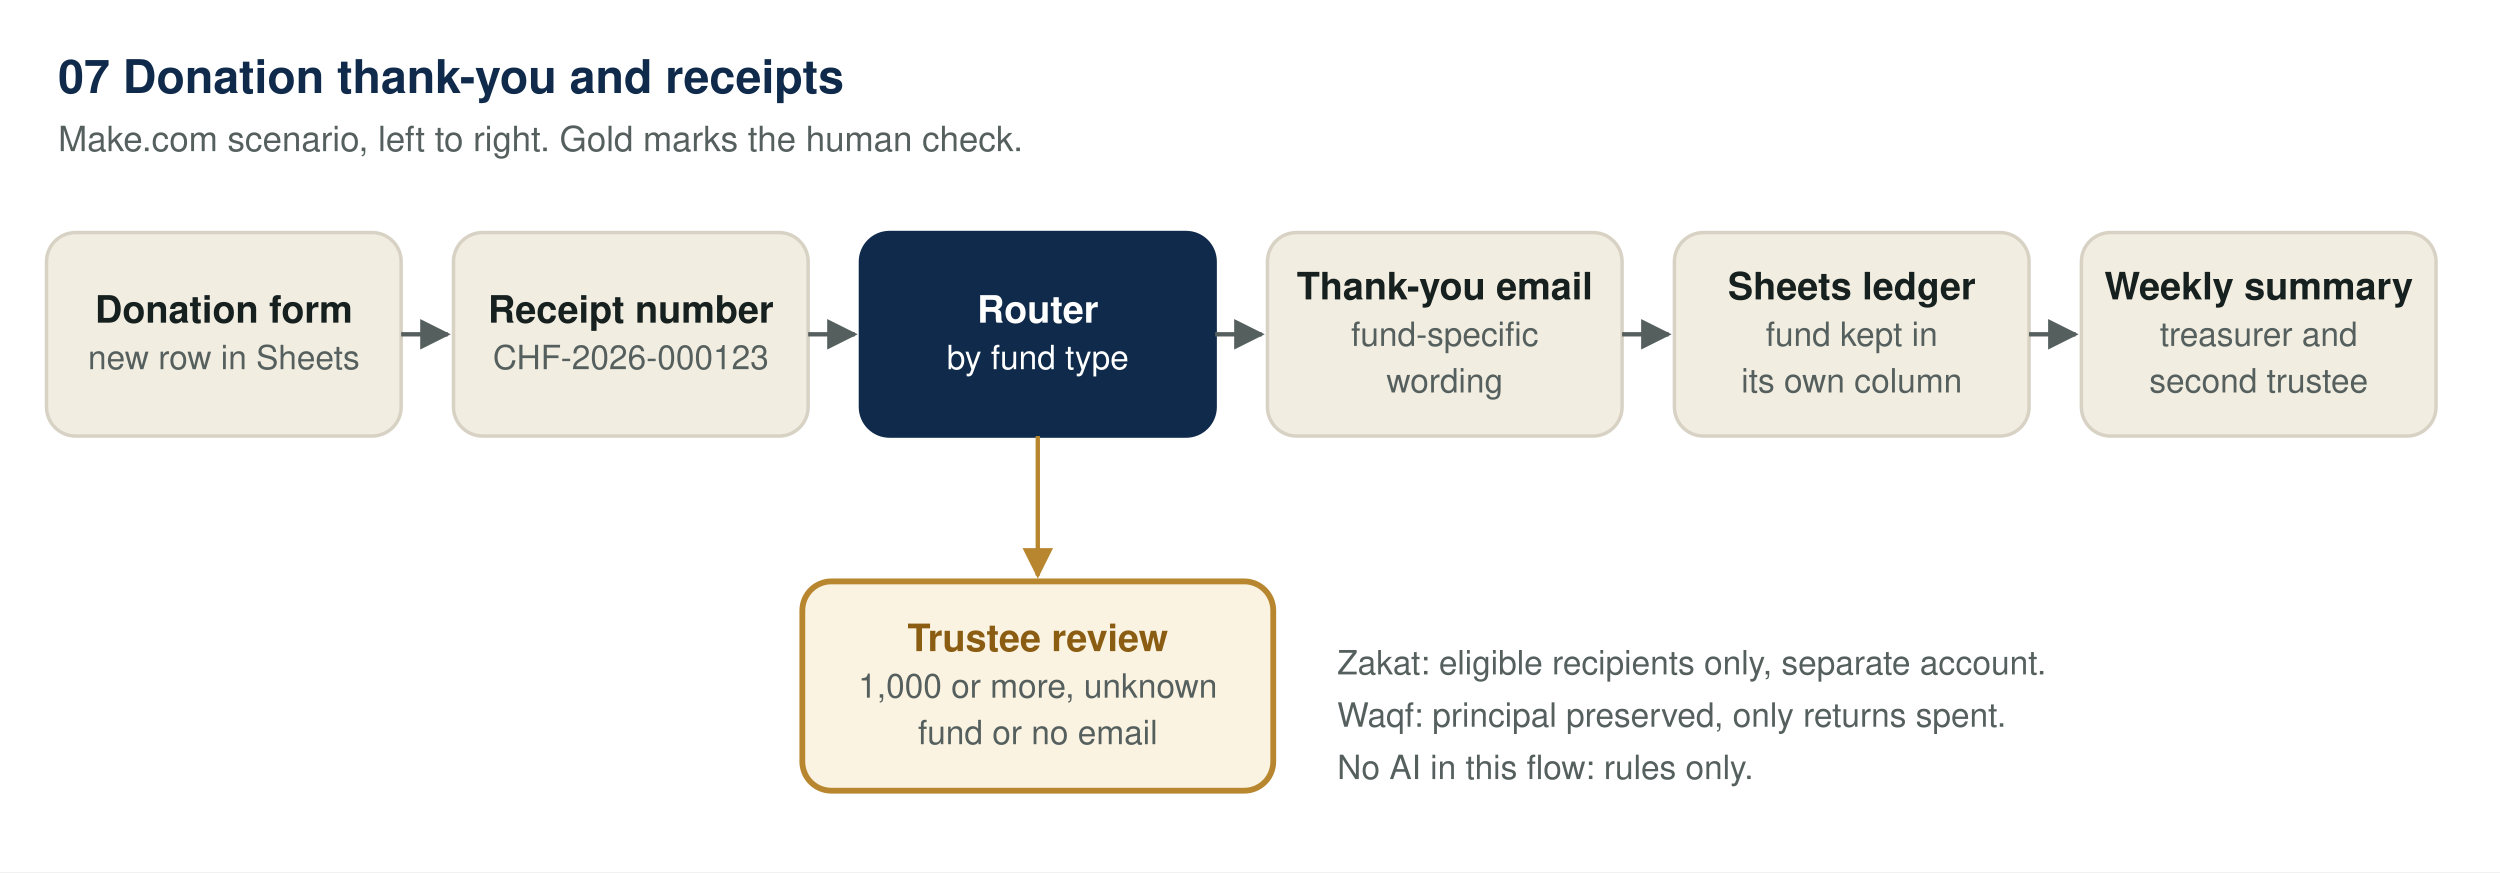
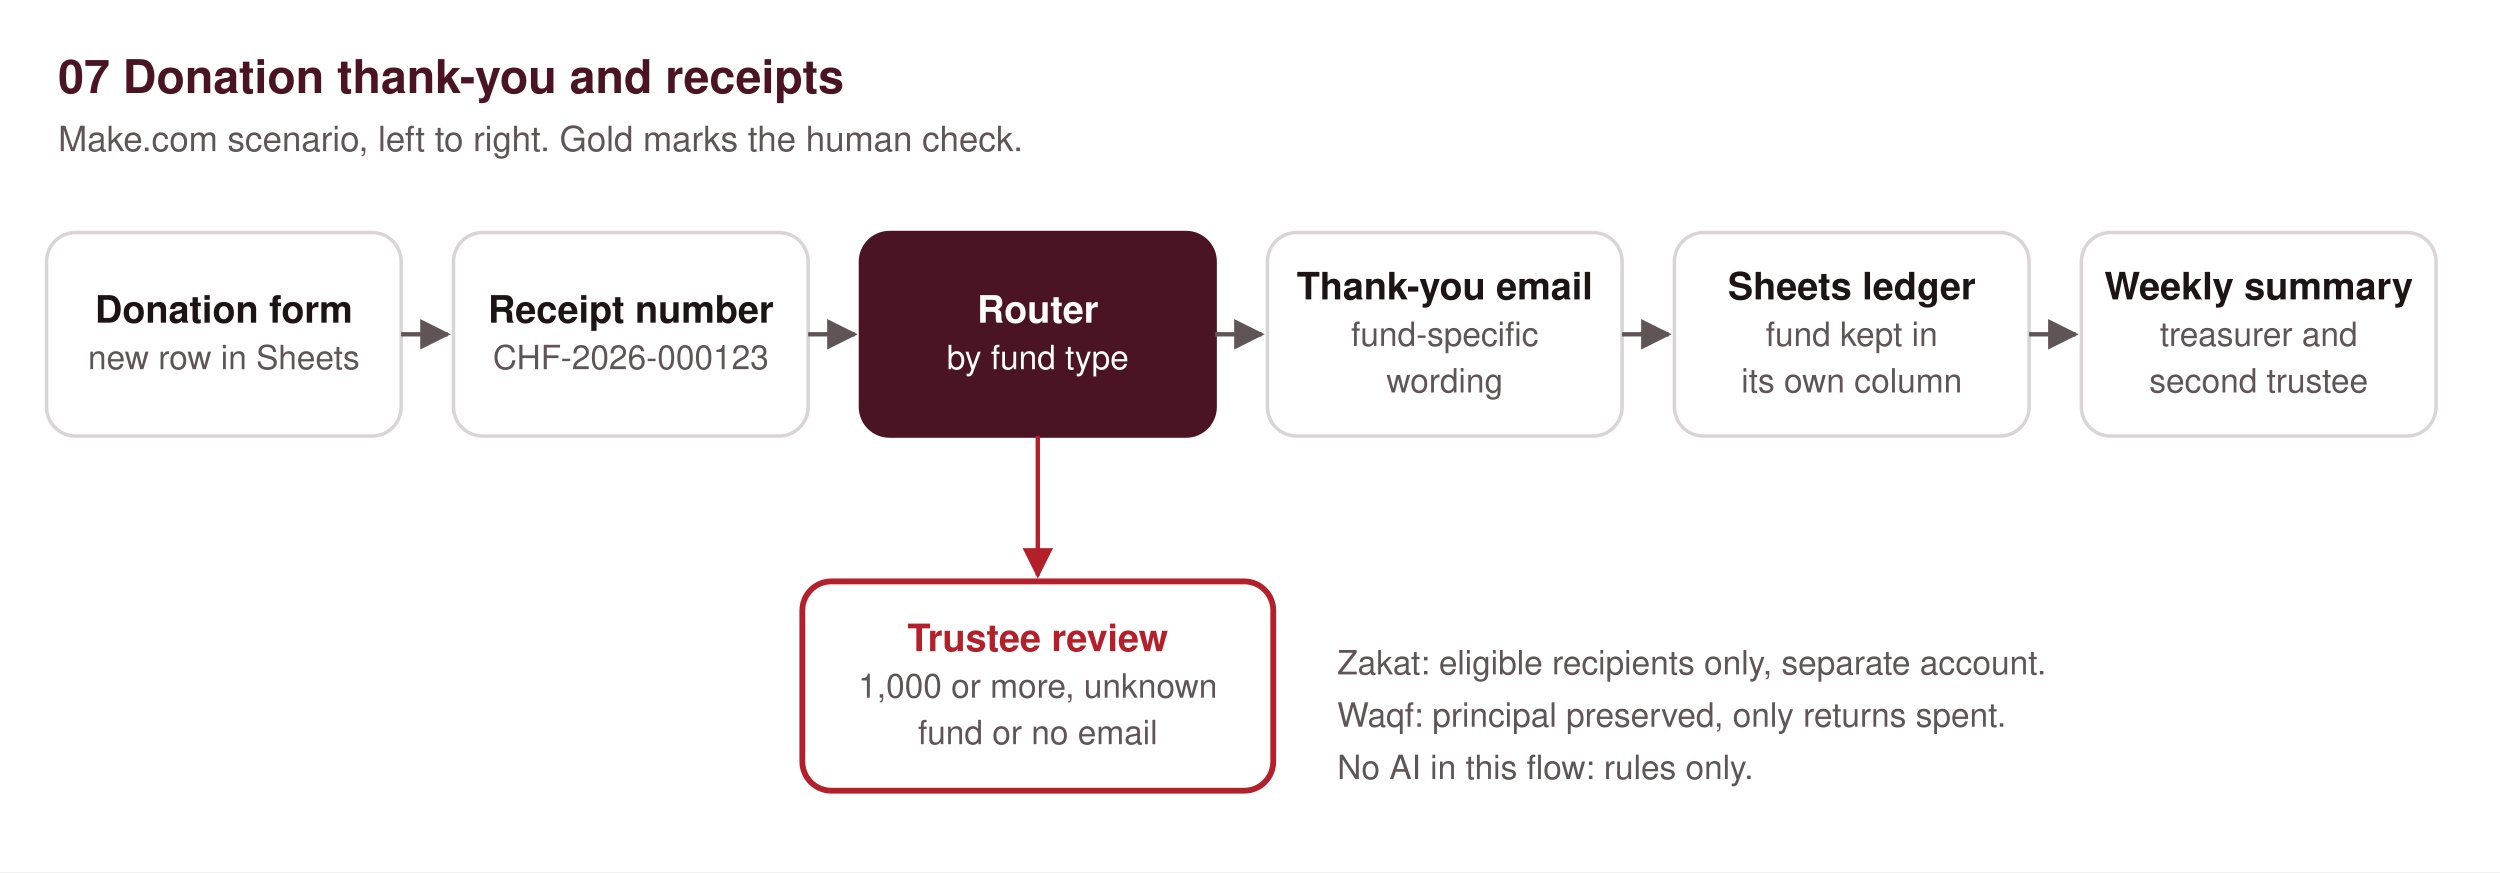
<svg xmlns="http://www.w3.org/2000/svg" viewBox="0 0 860 300" width="860" height="300" font-family="Segoe UI, Helvetica, Arial, sans-serif">
  <defs>
    <marker id="a" viewBox="0 0 10 10" refX="9" refY="5" markerWidth="7" markerHeight="7" orient="auto">
-       <path d="M0,0 L10,5 L0,10 z" fill="#55605e" />
+       <path d="M0,0 L10,5 L0,10 z" fill="#5f5456" />
    </marker>
    <marker id="ag" viewBox="0 0 10 10" refX="9" refY="5" markerWidth="7" markerHeight="7" orient="auto">
-       <path d="M0,0 L10,5 L0,10 z" fill="#b8862e" />
+       <path d="M0,0 L10,5 L0,10 z" fill="#b3202a" />
    </marker>
  </defs>
  <rect width="860" height="300" fill="#ffffff" />
-   <text x="20" y="32" font-size="16" font-weight="700" fill="#0f2a4a">07 Donation thank-you and receipts</text>
-   <text x="20" y="52" font-size="12" fill="#55605e">Make.com scenario, left to right. Gold marks the human check.</text>
-   <rect x="16" y="80" width="122" height="70" rx="10" fill="#f2ede1" stroke="#d8d2c4" stroke-width="1.2" />
-   <text x="77.0" y="111.0" text-anchor="middle" font-size="13" font-weight="700" fill="#16201f">Donation form</text>
-   <text x="77.0" y="127.0" text-anchor="middle" font-size="11.5" font-weight="400" fill="#55605e">new row in Sheets</text>
-   <rect x="156" y="80" width="122" height="70" rx="10" fill="#f2ede1" stroke="#d8d2c4" stroke-width="1.2" />
-   <text x="217.0" y="111.0" text-anchor="middle" font-size="13" font-weight="700" fill="#16201f">Receipt number</text>
-   <text x="217.0" y="127.0" text-anchor="middle" font-size="11.5" font-weight="400" fill="#55605e">CHF-2026-000123</text>
-   <rect x="296" y="80" width="122" height="70" rx="10" fill="#0f2a4a" stroke="#0f2a4a" stroke-width="1.2" />
+   <text x="20" y="32" font-size="16" font-weight="700" fill="#4a1424">07 Donation thank-you and receipts</text>
+   <text x="20" y="52" font-size="12" fill="#5f5456">Make.com scenario, left to right. Gold marks the human check.</text>
+   <rect x="16" y="80" width="122" height="70" rx="10" fill="#ffffff" stroke="#d9d4d5" stroke-width="1.2" />
+   <text x="77.0" y="111.0" text-anchor="middle" font-size="13" font-weight="700" fill="#1d1416">Donation form</text>
+   <text x="77.0" y="127.0" text-anchor="middle" font-size="11.5" font-weight="400" fill="#5f5456">new row in Sheets</text>
+   <rect x="156" y="80" width="122" height="70" rx="10" fill="#ffffff" stroke="#d9d4d5" stroke-width="1.2" />
+   <text x="217.0" y="111.0" text-anchor="middle" font-size="13" font-weight="700" fill="#1d1416">Receipt number</text>
+   <text x="217.0" y="127.0" text-anchor="middle" font-size="11.5" font-weight="400" fill="#5f5456">CHF-2026-000123</text>
+   <rect x="296" y="80" width="122" height="70" rx="10" fill="#4a1424" stroke="#4a1424" stroke-width="1.2" />
  <text x="357.0" y="111.0" text-anchor="middle" font-size="13" font-weight="700" fill="#ffffff">Router</text>
  <text x="357.0" y="127.0" text-anchor="middle" font-size="11.5" font-weight="400" fill="#ffffff">by fund type</text>
-   <rect x="436" y="80" width="122" height="70" rx="10" fill="#f2ede1" stroke="#d8d2c4" stroke-width="1.2" />
-   <text x="497.0" y="103.0" text-anchor="middle" font-size="13" font-weight="700" fill="#16201f">Thank-you email</text>
-   <text x="497.0" y="119.0" text-anchor="middle" font-size="11.5" font-weight="400" fill="#55605e">fund-specific</text>
-   <text x="497.0" y="135.0" text-anchor="middle" font-size="11.5" font-weight="400" fill="#55605e">wording</text>
-   <rect x="576" y="80" width="122" height="70" rx="10" fill="#f2ede1" stroke="#d8d2c4" stroke-width="1.2" />
-   <text x="637.0" y="103.0" text-anchor="middle" font-size="13" font-weight="700" fill="#16201f">Sheets ledger</text>
-   <text x="637.0" y="119.0" text-anchor="middle" font-size="11.5" font-weight="400" fill="#55605e">fund kept in</text>
-   <text x="637.0" y="135.0" text-anchor="middle" font-size="11.5" font-weight="400" fill="#55605e">its own column</text>
-   <rect x="716" y="80" width="122" height="70" rx="10" fill="#f2ede1" stroke="#d8d2c4" stroke-width="1.2" />
-   <text x="777.0" y="103.0" text-anchor="middle" font-size="13" font-weight="700" fill="#16201f">Weekly summary</text>
-   <text x="777.0" y="119.0" text-anchor="middle" font-size="11.5" font-weight="400" fill="#55605e">treasurer and</text>
-   <text x="777.0" y="135.0" text-anchor="middle" font-size="11.5" font-weight="400" fill="#55605e">second trustee</text>
-   <line x1="138" y1="115.0" x2="154" y2="115.0" stroke="#55605e" stroke-width="1.5" marker-end="url(#a)" />
-   <line x1="278" y1="115.0" x2="294" y2="115.0" stroke="#55605e" stroke-width="1.5" marker-end="url(#a)" />
-   <line x1="418" y1="115.0" x2="434" y2="115.0" stroke="#55605e" stroke-width="1.5" marker-end="url(#a)" />
-   <line x1="558" y1="115.0" x2="574" y2="115.0" stroke="#55605e" stroke-width="1.5" marker-end="url(#a)" />
-   <line x1="698" y1="115.0" x2="714" y2="115.0" stroke="#55605e" stroke-width="1.5" marker-end="url(#a)" />
-   <rect x="276" y="200" width="162" height="72" rx="10" fill="#fbf3e2" stroke="#b8862e" stroke-width="2" />
-   <text x="357.0" y="224.0" text-anchor="middle" font-size="13" font-weight="700" fill="#8a5d12">Trustee review</text>
-   <text x="357.0" y="240.0" text-anchor="middle" font-size="11.5" font-weight="400" fill="#55605e">1,000 or more, unknown</text>
-   <text x="357.0" y="256.0" text-anchor="middle" font-size="11.5" font-weight="400" fill="#55605e">fund or no email</text>
-   <line x1="357" y1="150" x2="357" y2="198" stroke="#b8862e" stroke-width="1.5" marker-end="url(#ag)" />
-   <text x="460" y="232" font-size="11.5" fill="#55605e">Zakat: eligible recipients only, separate account.</text>
-   <text x="460" y="250" font-size="11.5" fill="#55605e">Waqf: principal preserved, only returns spent.</text>
-   <text x="460" y="268" font-size="11.5" fill="#55605e">No AI in this flow: rules only.</text>
+   <rect x="436" y="80" width="122" height="70" rx="10" fill="#ffffff" stroke="#d9d4d5" stroke-width="1.2" />
+   <text x="497.0" y="103.0" text-anchor="middle" font-size="13" font-weight="700" fill="#1d1416">Thank-you email</text>
+   <text x="497.0" y="119.0" text-anchor="middle" font-size="11.5" font-weight="400" fill="#5f5456">fund-specific</text>
+   <text x="497.0" y="135.0" text-anchor="middle" font-size="11.5" font-weight="400" fill="#5f5456">wording</text>
+   <rect x="576" y="80" width="122" height="70" rx="10" fill="#ffffff" stroke="#d9d4d5" stroke-width="1.2" />
+   <text x="637.0" y="103.0" text-anchor="middle" font-size="13" font-weight="700" fill="#1d1416">Sheets ledger</text>
+   <text x="637.0" y="119.0" text-anchor="middle" font-size="11.5" font-weight="400" fill="#5f5456">fund kept in</text>
+   <text x="637.0" y="135.0" text-anchor="middle" font-size="11.5" font-weight="400" fill="#5f5456">its own column</text>
+   <rect x="716" y="80" width="122" height="70" rx="10" fill="#ffffff" stroke="#d9d4d5" stroke-width="1.2" />
+   <text x="777.0" y="103.0" text-anchor="middle" font-size="13" font-weight="700" fill="#1d1416">Weekly summary</text>
+   <text x="777.0" y="119.0" text-anchor="middle" font-size="11.5" font-weight="400" fill="#5f5456">treasurer and</text>
+   <text x="777.0" y="135.0" text-anchor="middle" font-size="11.5" font-weight="400" fill="#5f5456">second trustee</text>
+   <line x1="138" y1="115.0" x2="154" y2="115.0" stroke="#5f5456" stroke-width="1.5" marker-end="url(#a)" />
+   <line x1="278" y1="115.0" x2="294" y2="115.0" stroke="#5f5456" stroke-width="1.5" marker-end="url(#a)" />
+   <line x1="418" y1="115.0" x2="434" y2="115.0" stroke="#5f5456" stroke-width="1.5" marker-end="url(#a)" />
+   <line x1="558" y1="115.0" x2="574" y2="115.0" stroke="#5f5456" stroke-width="1.5" marker-end="url(#a)" />
+   <line x1="698" y1="115.0" x2="714" y2="115.0" stroke="#5f5456" stroke-width="1.5" marker-end="url(#a)" />
+   <rect x="276" y="200" width="162" height="72" rx="10" fill="#ffffff" stroke="#b3202a" stroke-width="2" />
+   <text x="357.0" y="224.0" text-anchor="middle" font-size="13" font-weight="700" fill="#b3202a">Trustee review</text>
+   <text x="357.0" y="240.0" text-anchor="middle" font-size="11.5" font-weight="400" fill="#5f5456">1,000 or more, unknown</text>
+   <text x="357.0" y="256.0" text-anchor="middle" font-size="11.5" font-weight="400" fill="#5f5456">fund or no email</text>
+   <line x1="357" y1="150" x2="357" y2="198" stroke="#b3202a" stroke-width="1.5" marker-end="url(#ag)" />
+   <text x="460" y="232" font-size="11.5" fill="#5f5456">Zakat: eligible recipients only, separate account.</text>
+   <text x="460" y="250" font-size="11.5" fill="#5f5456">Waqf: principal preserved, only returns spent.</text>
+   <text x="460" y="268" font-size="11.5" fill="#5f5456">No AI in this flow: rules only.</text>
</svg>
